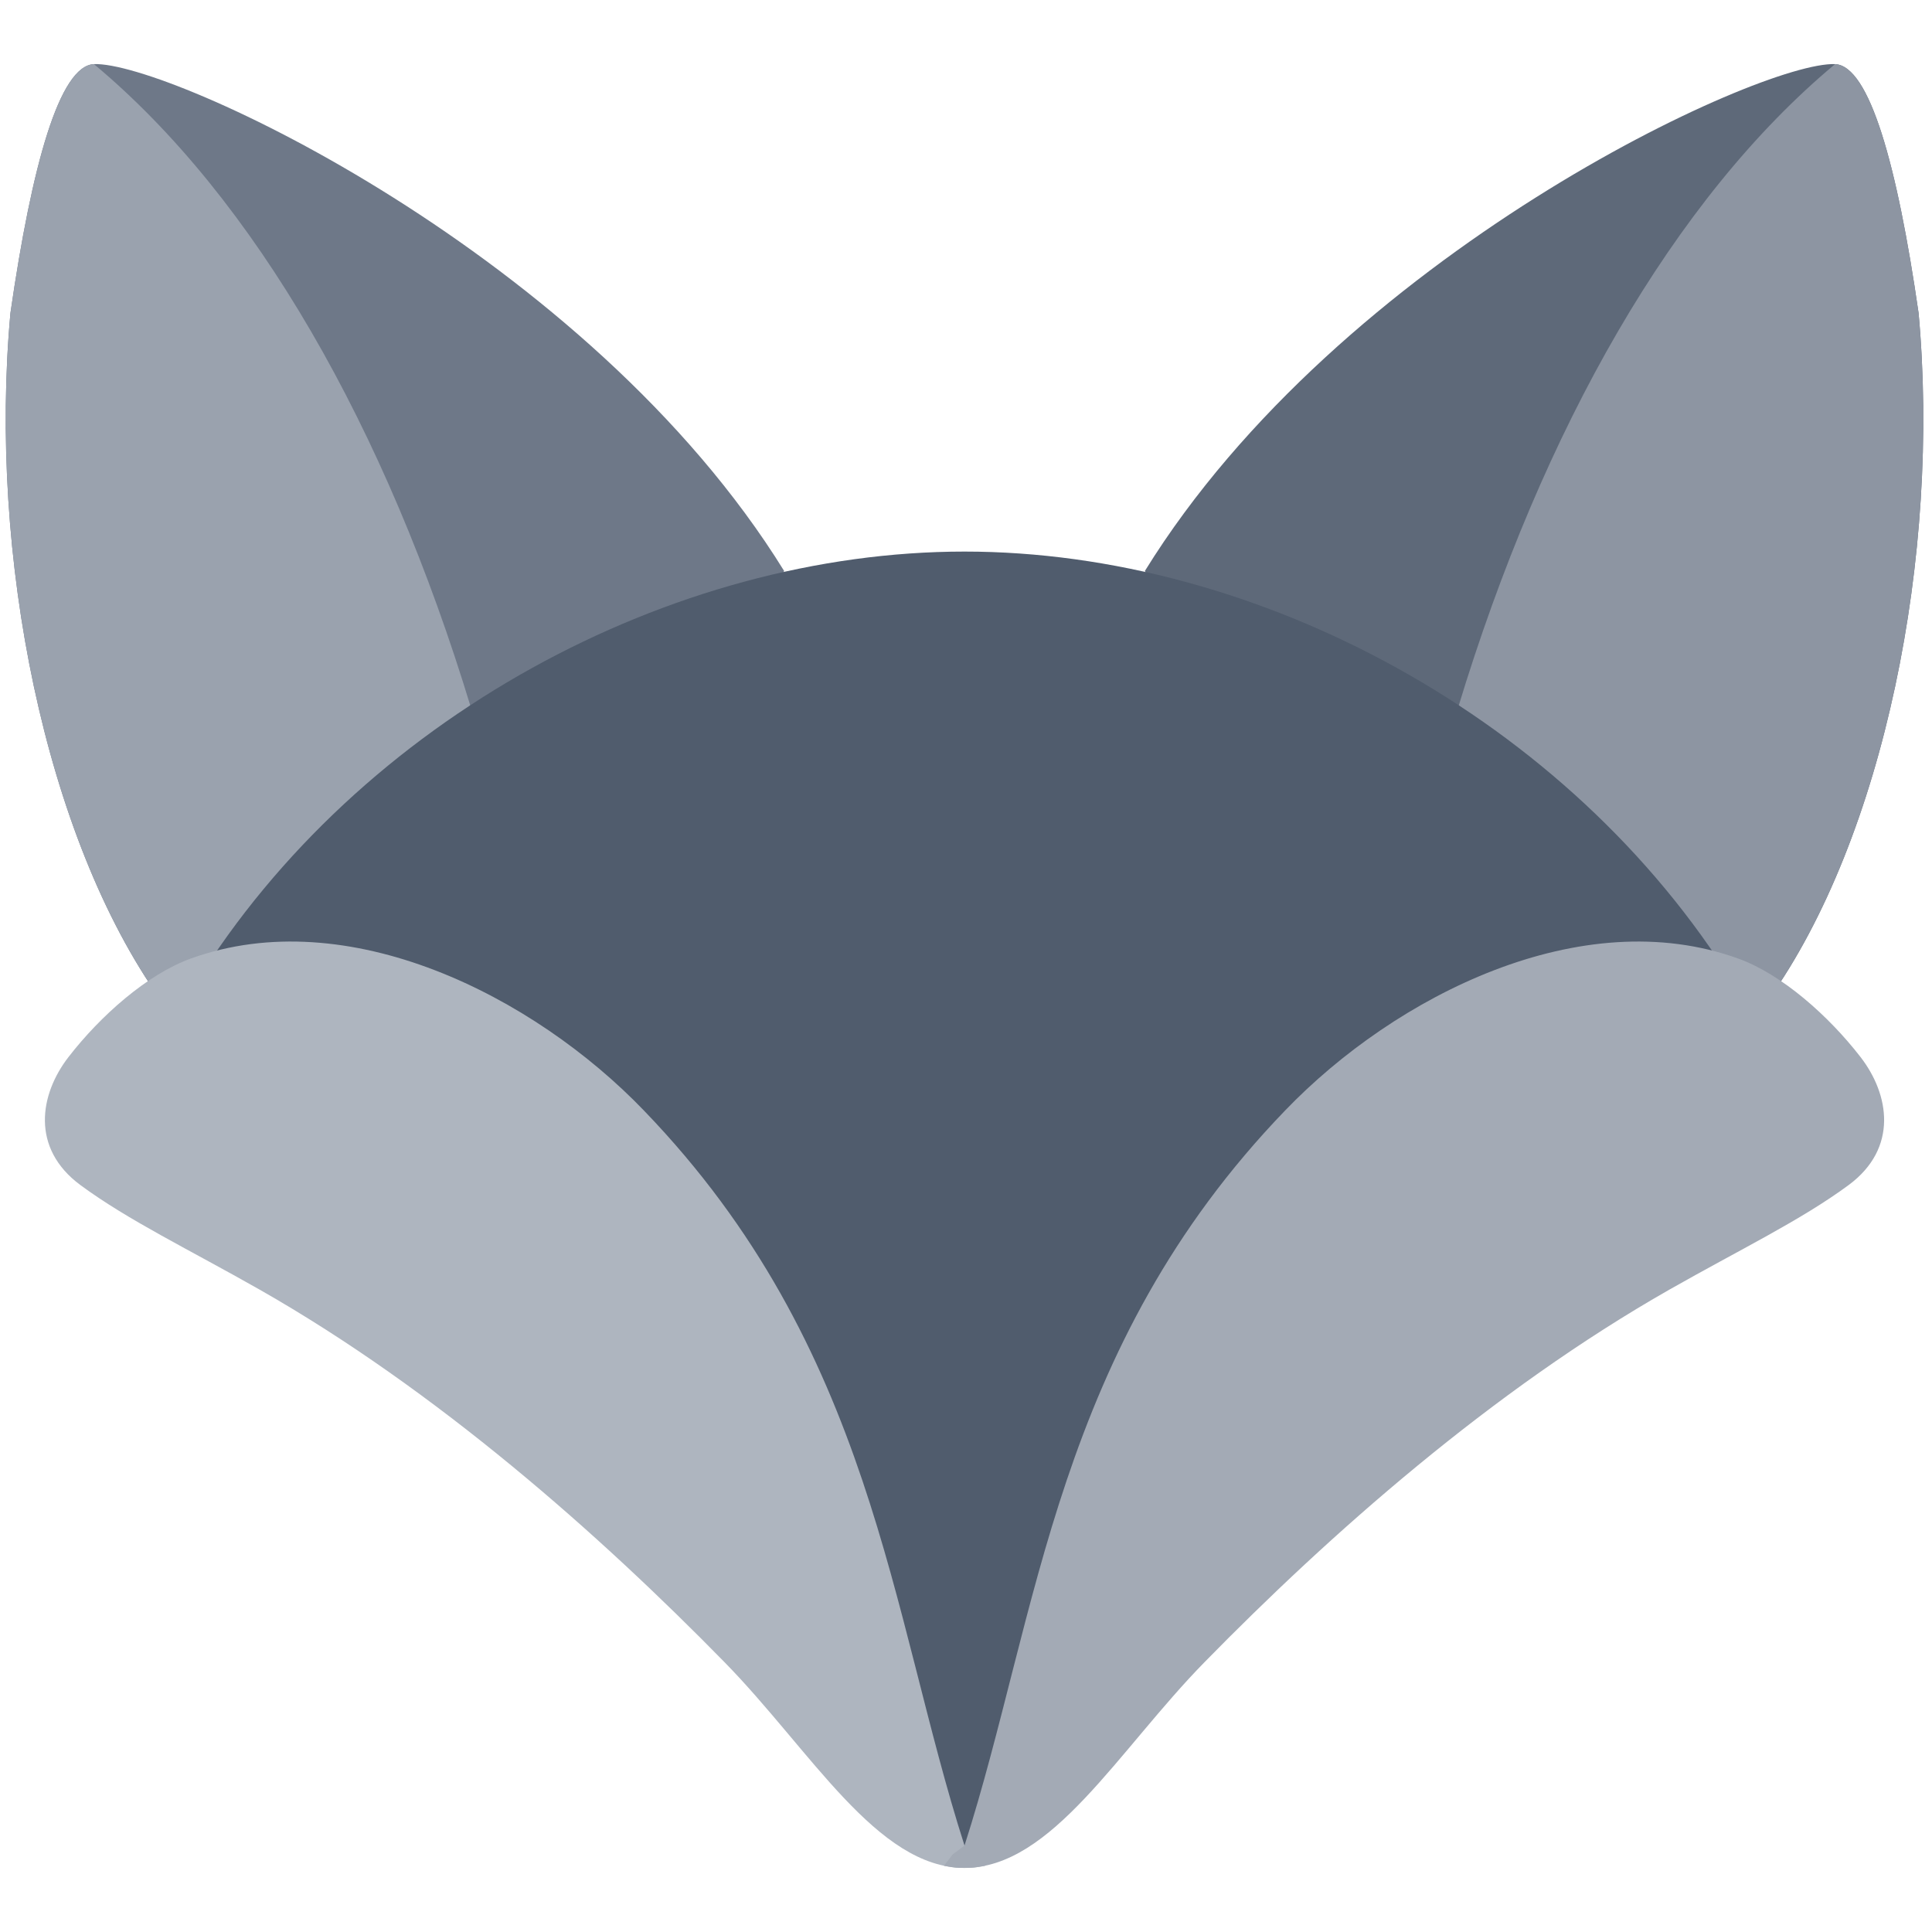
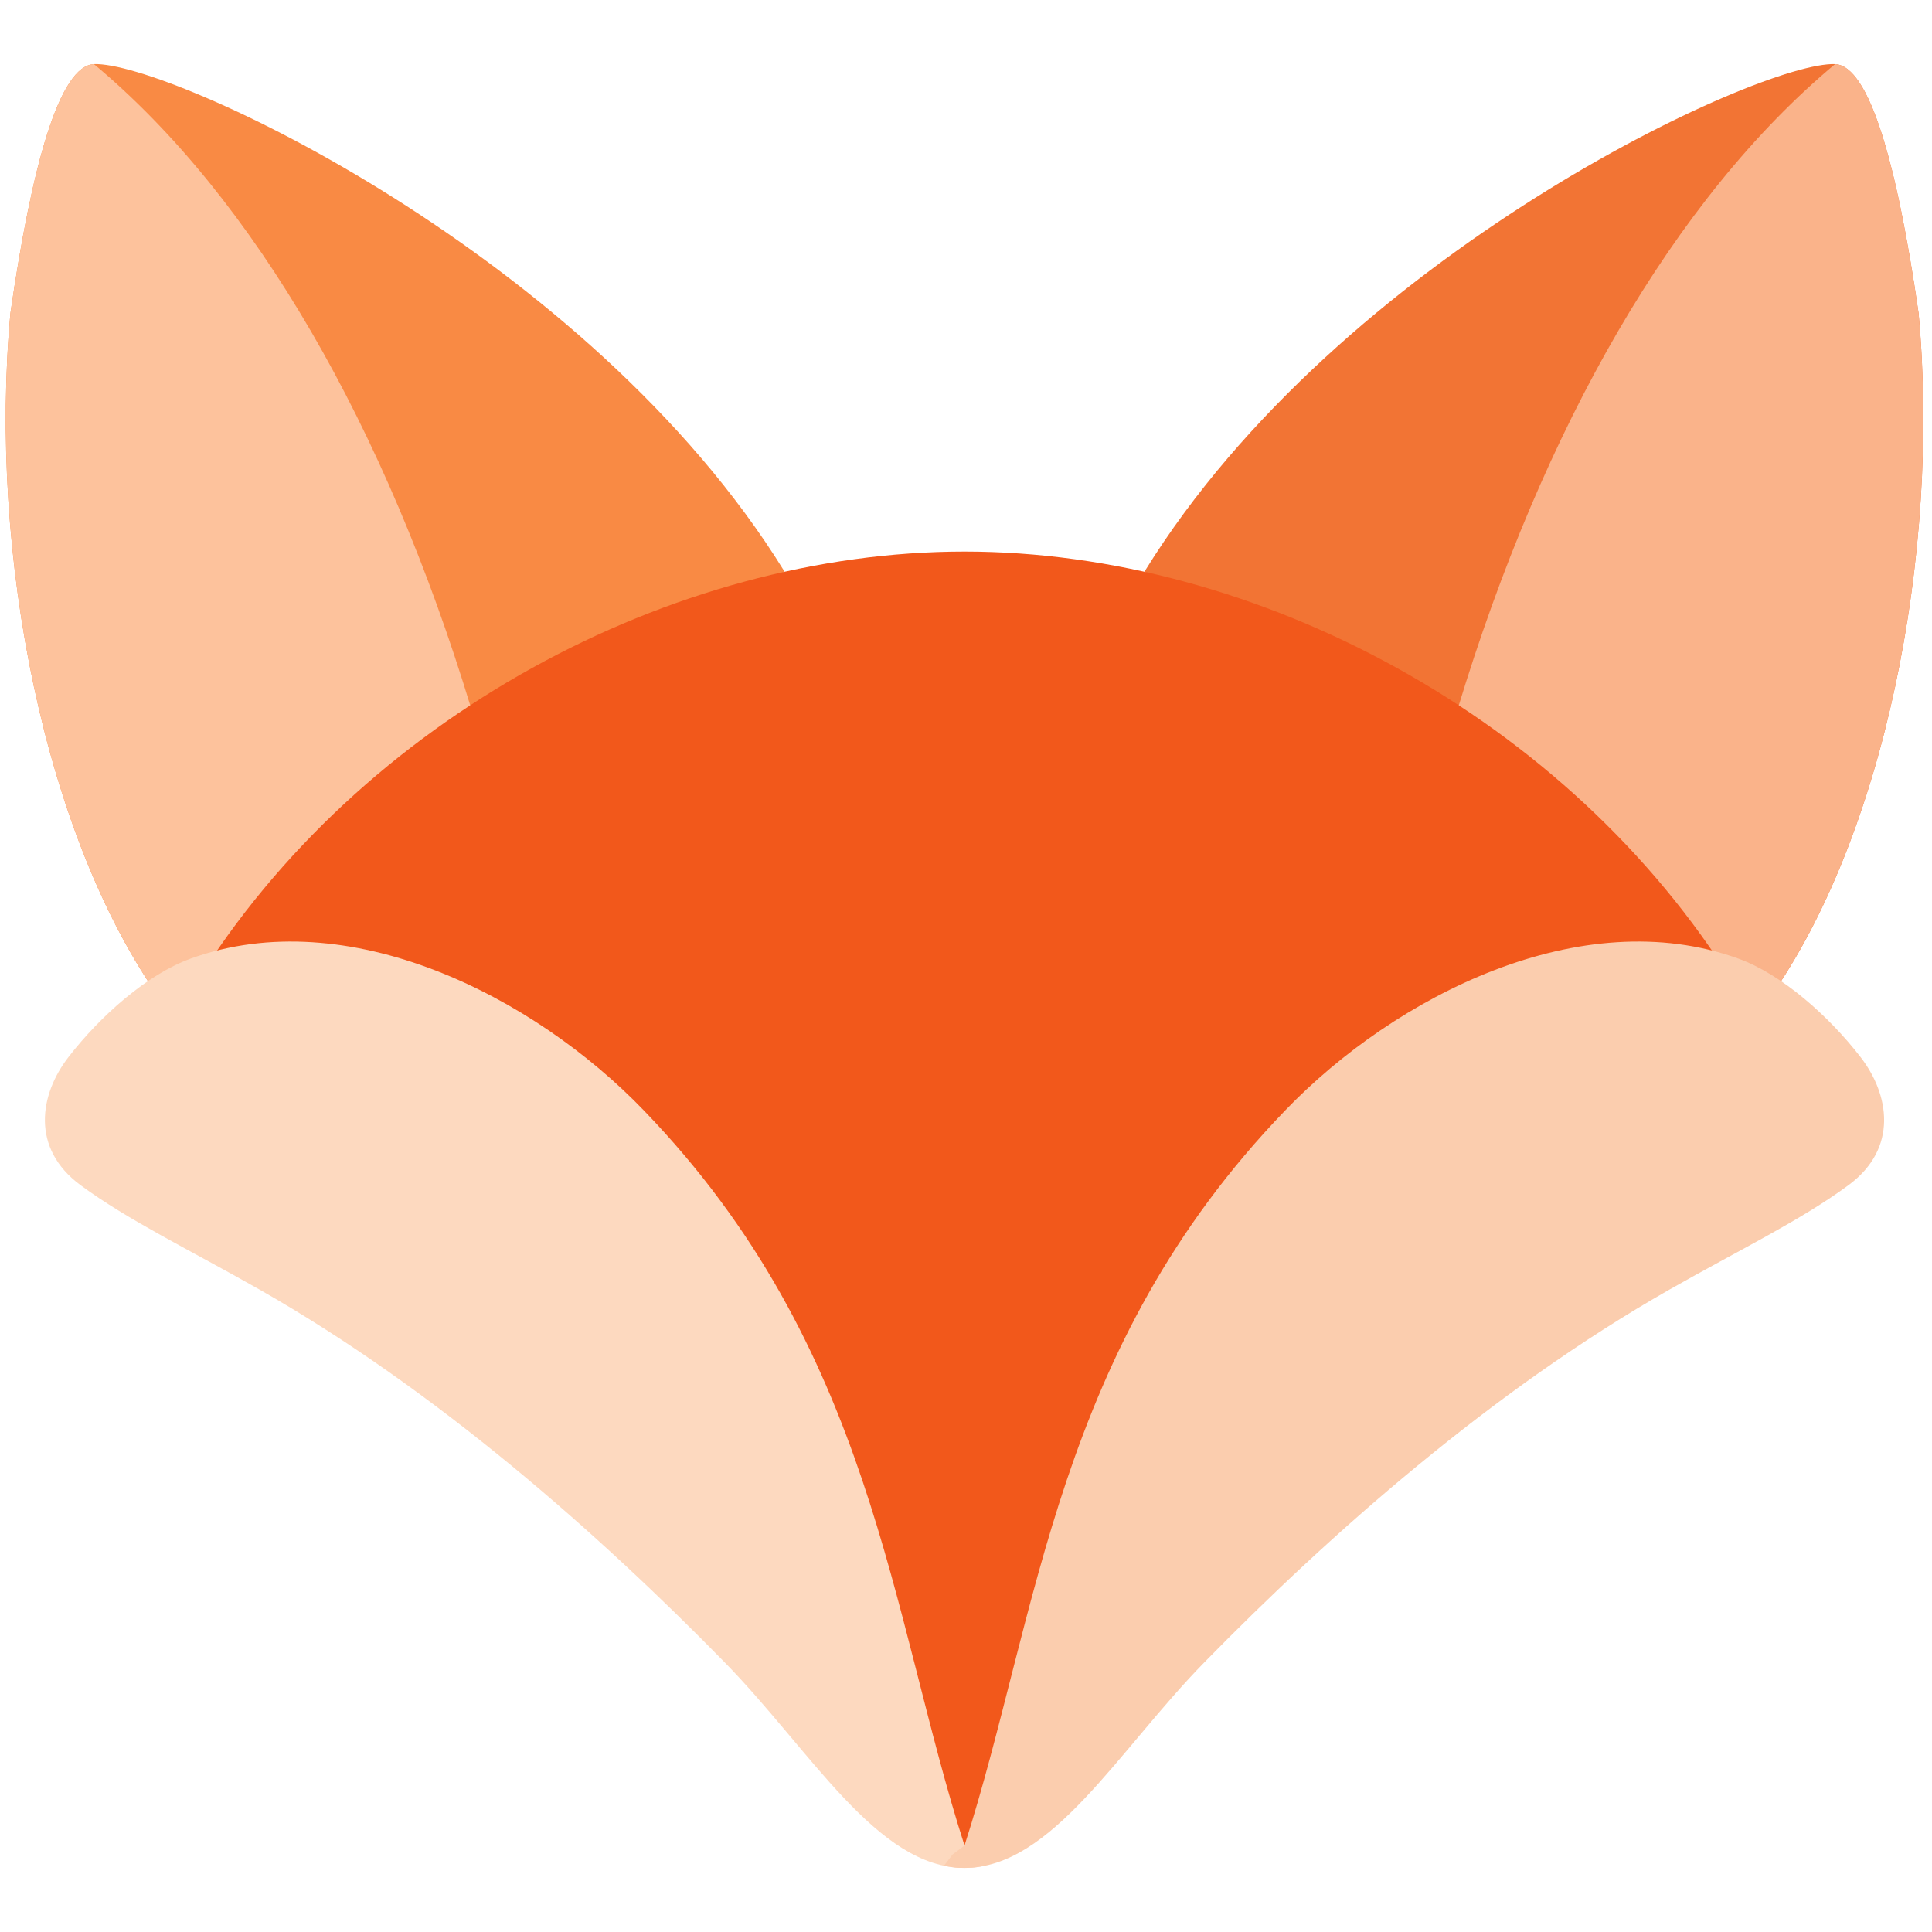
<svg xmlns="http://www.w3.org/2000/svg" width="648" height="648" viewBox="300 303 648 648">
  <g transform="translate(3.5 0)">
-     <path d="M 328 324.5 C 353 323.5 493.8 388.3 559.5 494.5 C 526 560.5 425 635.5 350.5 638.5 C 311.5 583.8 292.6 489.2 300 408 C 307.2 358.1 316.5 325.1 328 324.5 Z" fill="#6E7888" />
-     <path d="M 328 324.5 C 382 369.5 426 446.5 454.5 540.5 C 425 580 380 617 350.5 638.5 C 311.5 583.8 292.6 489.2 300 408 C 307.2 358.1 316.5 325.1 328 324.5 Z" fill="#9AA2AE" />
-     <path d="M 912 324.5 C 887 323.5 746.2 388.3 680.5 494.5 C 714 560.5 815 635.5 889.5 638.5 C 928.5 583.8 947.4 489.2 940 408 C 932.8 358.1 923.5 325.1 912 324.5 Z" fill="#5E6979" />
-     <path d="M 912 324.5 C 858 369.5 814 446.5 785.5 540.5 C 815 580 860 617 889.5 638.5 C 928.5 583.8 947.4 489.2 940 408 C 932.8 358.1 923.5 325.1 912 324.5 Z" fill="#8D95A2" />
-     <path d="M 362 633 C 417.3 543.8 521.9 488 620 488 C 718.1 488 822.7 543.8 878 633 C 882 651 861.6 709.9 847.6 719.9 C 786.5 754.8 730.1 804.6 687.6 847.9 C 657.2 879.4 630 928 620 928 C 610 928 582.8 879.4 552.4 847.9 C 509.9 804.6 453.5 754.8 392.4 719.9 C 378.4 709.9 358 651 362 633 Z" fill="#505C6D" />
-     <path d="M 360.5 624.5 C 413.1 605.5 475.4 636.9 512.5 675.5 C 589.4 755.3 595 844.1 620 922 L 624 925 L 626.9 928.8 C 622.9 929.5 623 929.5 620 929.5 C 590.6 929.5 568.5 890.1 539.5 860.5 C 497.5 817.6 443.1 769.4 383.5 735.5 C 359.9 722.1 339.5 712.3 323.5 700.5 C 306.7 688.1 309.8 670 319.5 657.5 C 330.1 643.8 345.8 629.8 360.5 624.5 Z" fill="#AEB5BF" />
-     <path d="M 879.5 624.5 C 826.9 605.5 764.6 636.9 727.5 675.5 C 650.6 755.3 645 844.1 620 922 L 616 925 L 613.1 928.8 C 617.1 929.5 617 929.5 620 929.5 C 649.4 929.5 671.5 890.1 700.5 860.5 C 742.5 817.6 796.9 769.4 856.5 735.5 C 880.1 722.1 900.5 712.3 916.5 700.5 C 933.3 688.1 930.2 670 920.5 657.5 C 909.9 643.8 894.2 629.8 879.5 624.5 Z" fill="#A3AAB5" />
+     <path d="M 328 324.5 C 353 323.5 493.8 388.3 559.5 494.5 C 526 560.5 425 635.5 350.5 638.5 C 311.5 583.8 292.6 489.2 300 408 C 307.2 358.1 316.5 325.1 328 324.5 Z" fill="#F98A44" />
+     <path d="M 328 324.5 C 382 369.5 426 446.5 454.5 540.5 C 425 580 380 617 350.5 638.5 C 311.5 583.8 292.6 489.2 300 408 C 307.2 358.1 316.5 325.1 328 324.5 Z" fill="#FDC29C" />
+     <path d="M 912 324.5 C 887 323.5 746.2 388.3 680.5 494.5 C 714 560.5 815 635.5 889.5 638.5 C 928.5 583.8 947.4 489.2 940 408 C 932.8 358.1 923.5 325.1 912 324.5 Z" fill="#F27434" />
+     <path d="M 912 324.5 C 858 369.5 814 446.5 785.5 540.5 C 815 580 860 617 889.5 638.5 C 928.5 583.8 947.4 489.2 940 408 C 932.8 358.1 923.5 325.1 912 324.5 Z" fill="#FAB38A" />
+     <path d="M 362 633 C 417.3 543.8 521.9 488 620 488 C 718.1 488 822.7 543.8 878 633 C 882 651 861.6 709.9 847.6 719.9 C 786.5 754.8 730.1 804.6 687.6 847.9 C 657.2 879.4 630 928 620 928 C 610 928 582.8 879.4 552.4 847.9 C 509.9 804.6 453.5 754.8 392.4 719.9 C 378.4 709.9 358 651 362 633 Z" fill="#F2581B" />
+     <path d="M 360.5 624.5 C 413.1 605.5 475.4 636.9 512.5 675.5 C 589.4 755.3 595 844.1 620 922 L 624 925 L 626.9 928.8 C 622.9 929.5 623 929.5 620 929.5 C 590.6 929.5 568.5 890.1 539.5 860.5 C 497.5 817.6 443.1 769.4 383.5 735.5 C 359.9 722.1 339.5 712.3 323.5 700.5 C 306.7 688.1 309.8 670 319.5 657.5 C 330.1 643.8 345.8 629.8 360.5 624.5 Z" fill="#FDD9BF" />
+     <path d="M 879.5 624.5 C 826.9 605.5 764.6 636.9 727.5 675.5 C 650.6 755.3 645 844.1 620 922 L 616 925 L 613.1 928.8 C 617.1 929.5 617 929.5 620 929.5 C 649.4 929.5 671.5 890.1 700.5 860.5 C 742.5 817.6 796.9 769.4 856.5 735.5 C 880.1 722.1 900.5 712.3 916.5 700.5 C 933.3 688.1 930.2 670 920.5 657.5 C 909.9 643.8 894.2 629.8 879.5 624.5 Z" fill="#FBCDAE" />
  </g>
</svg>
